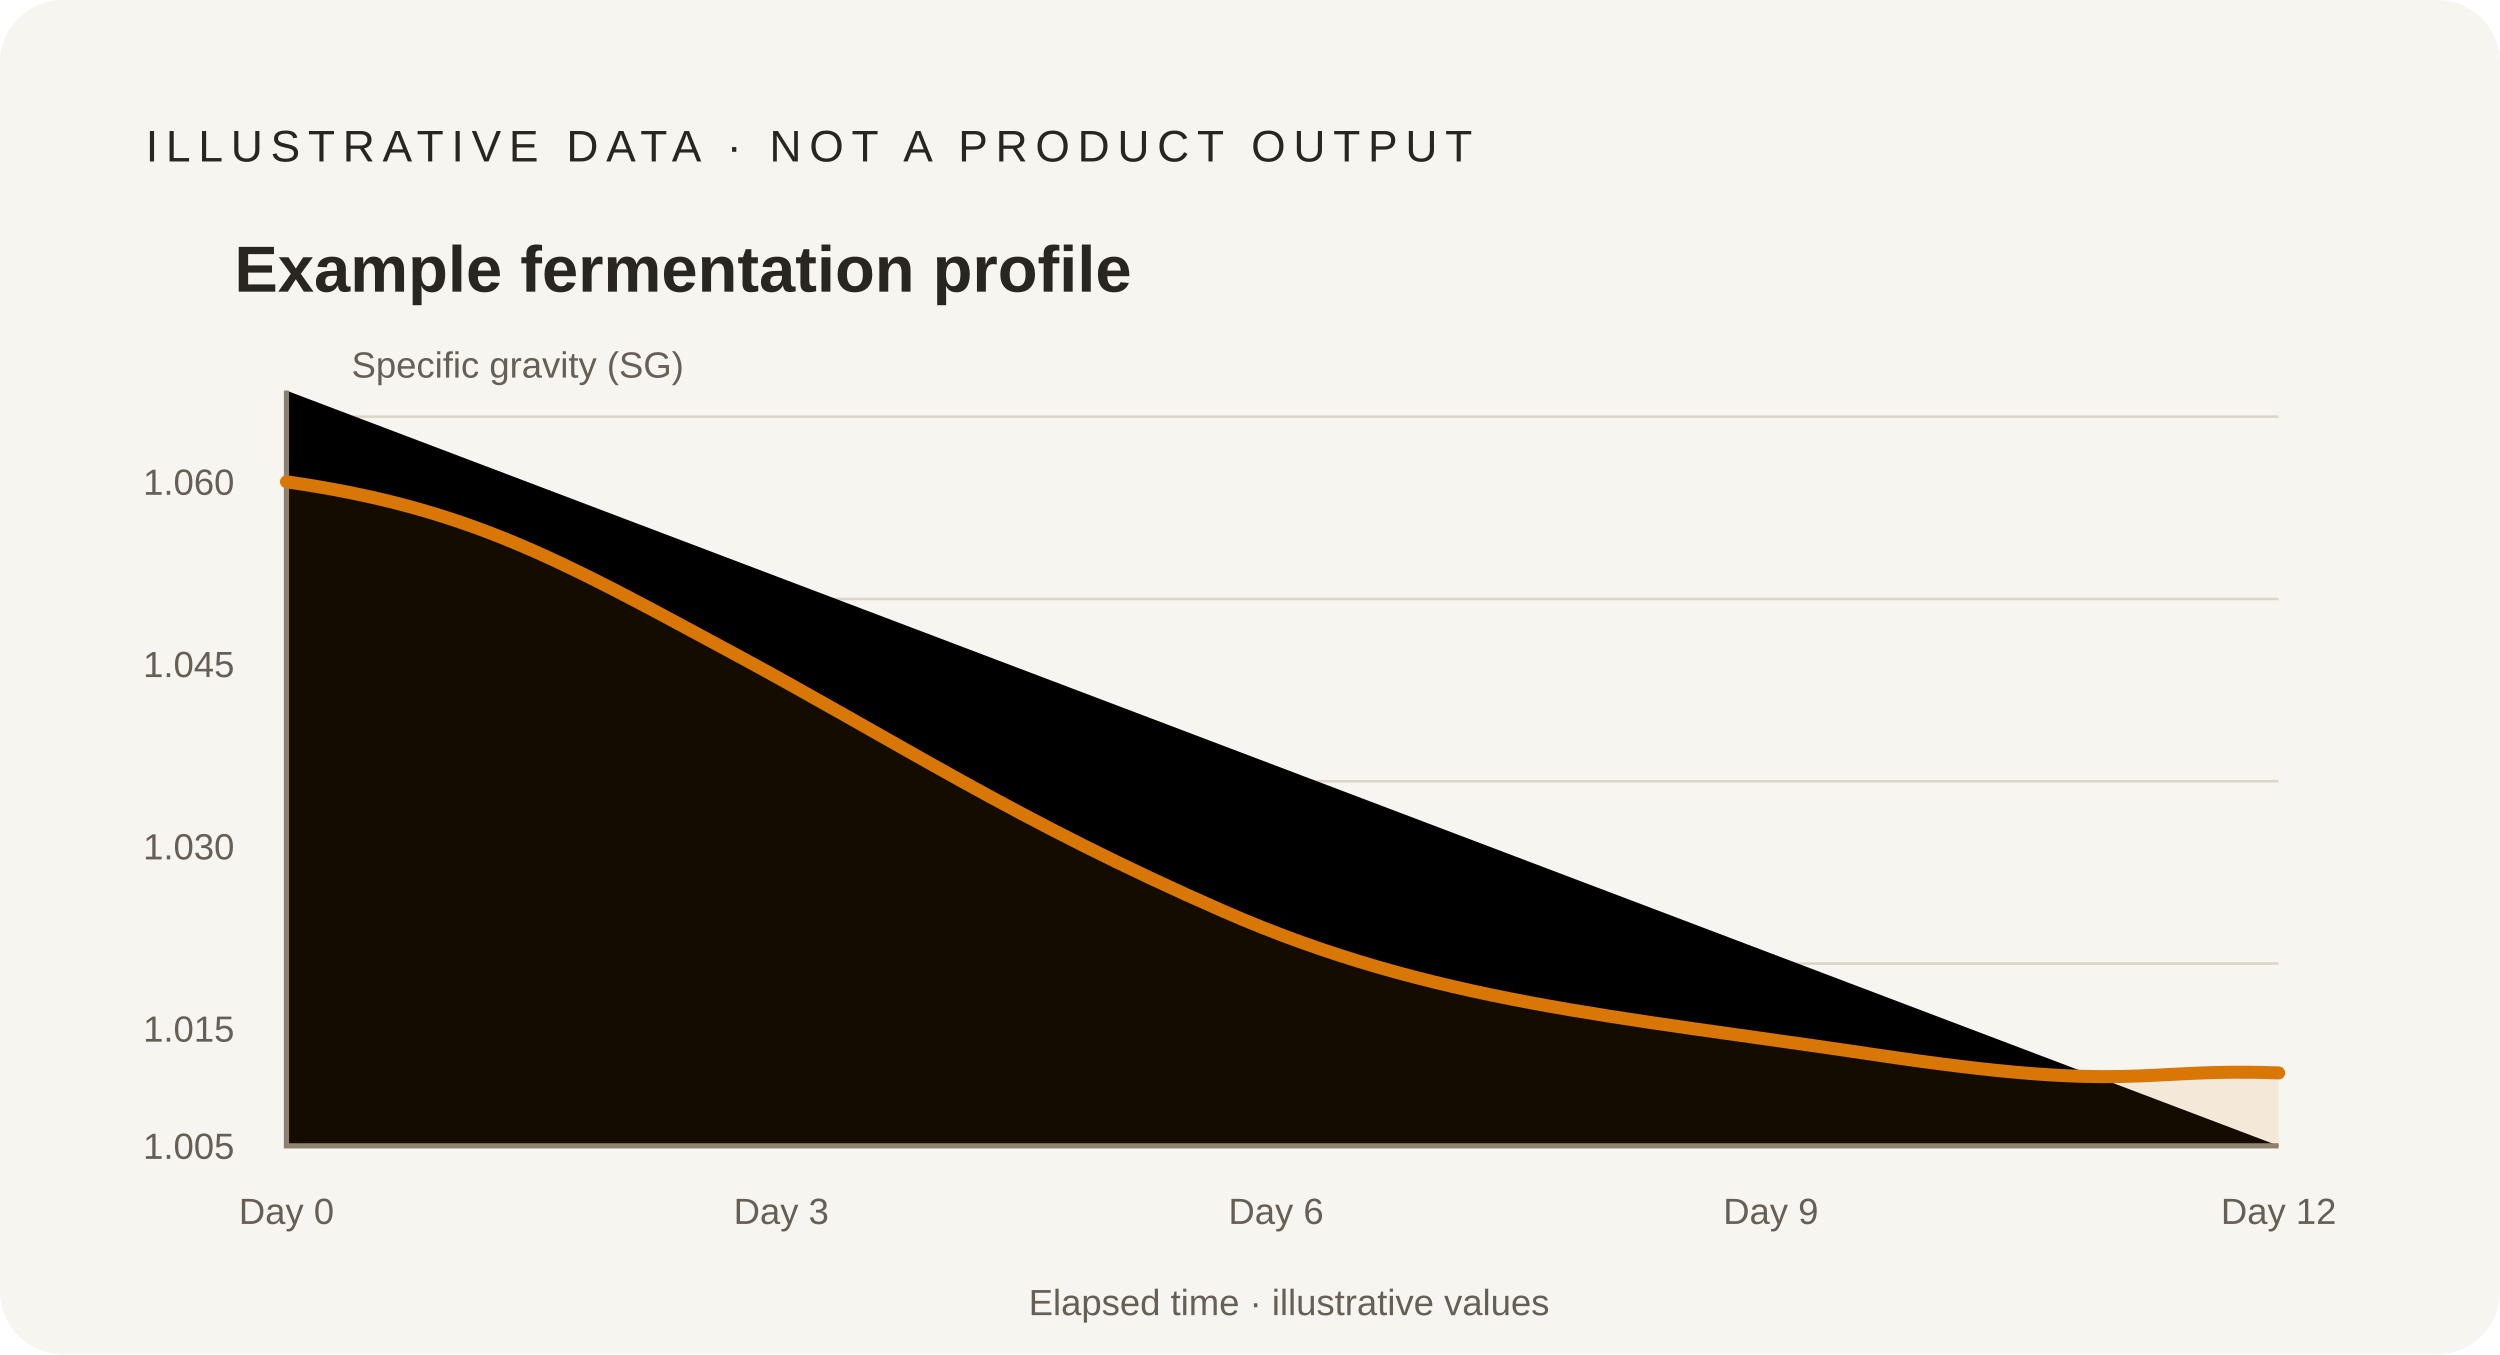
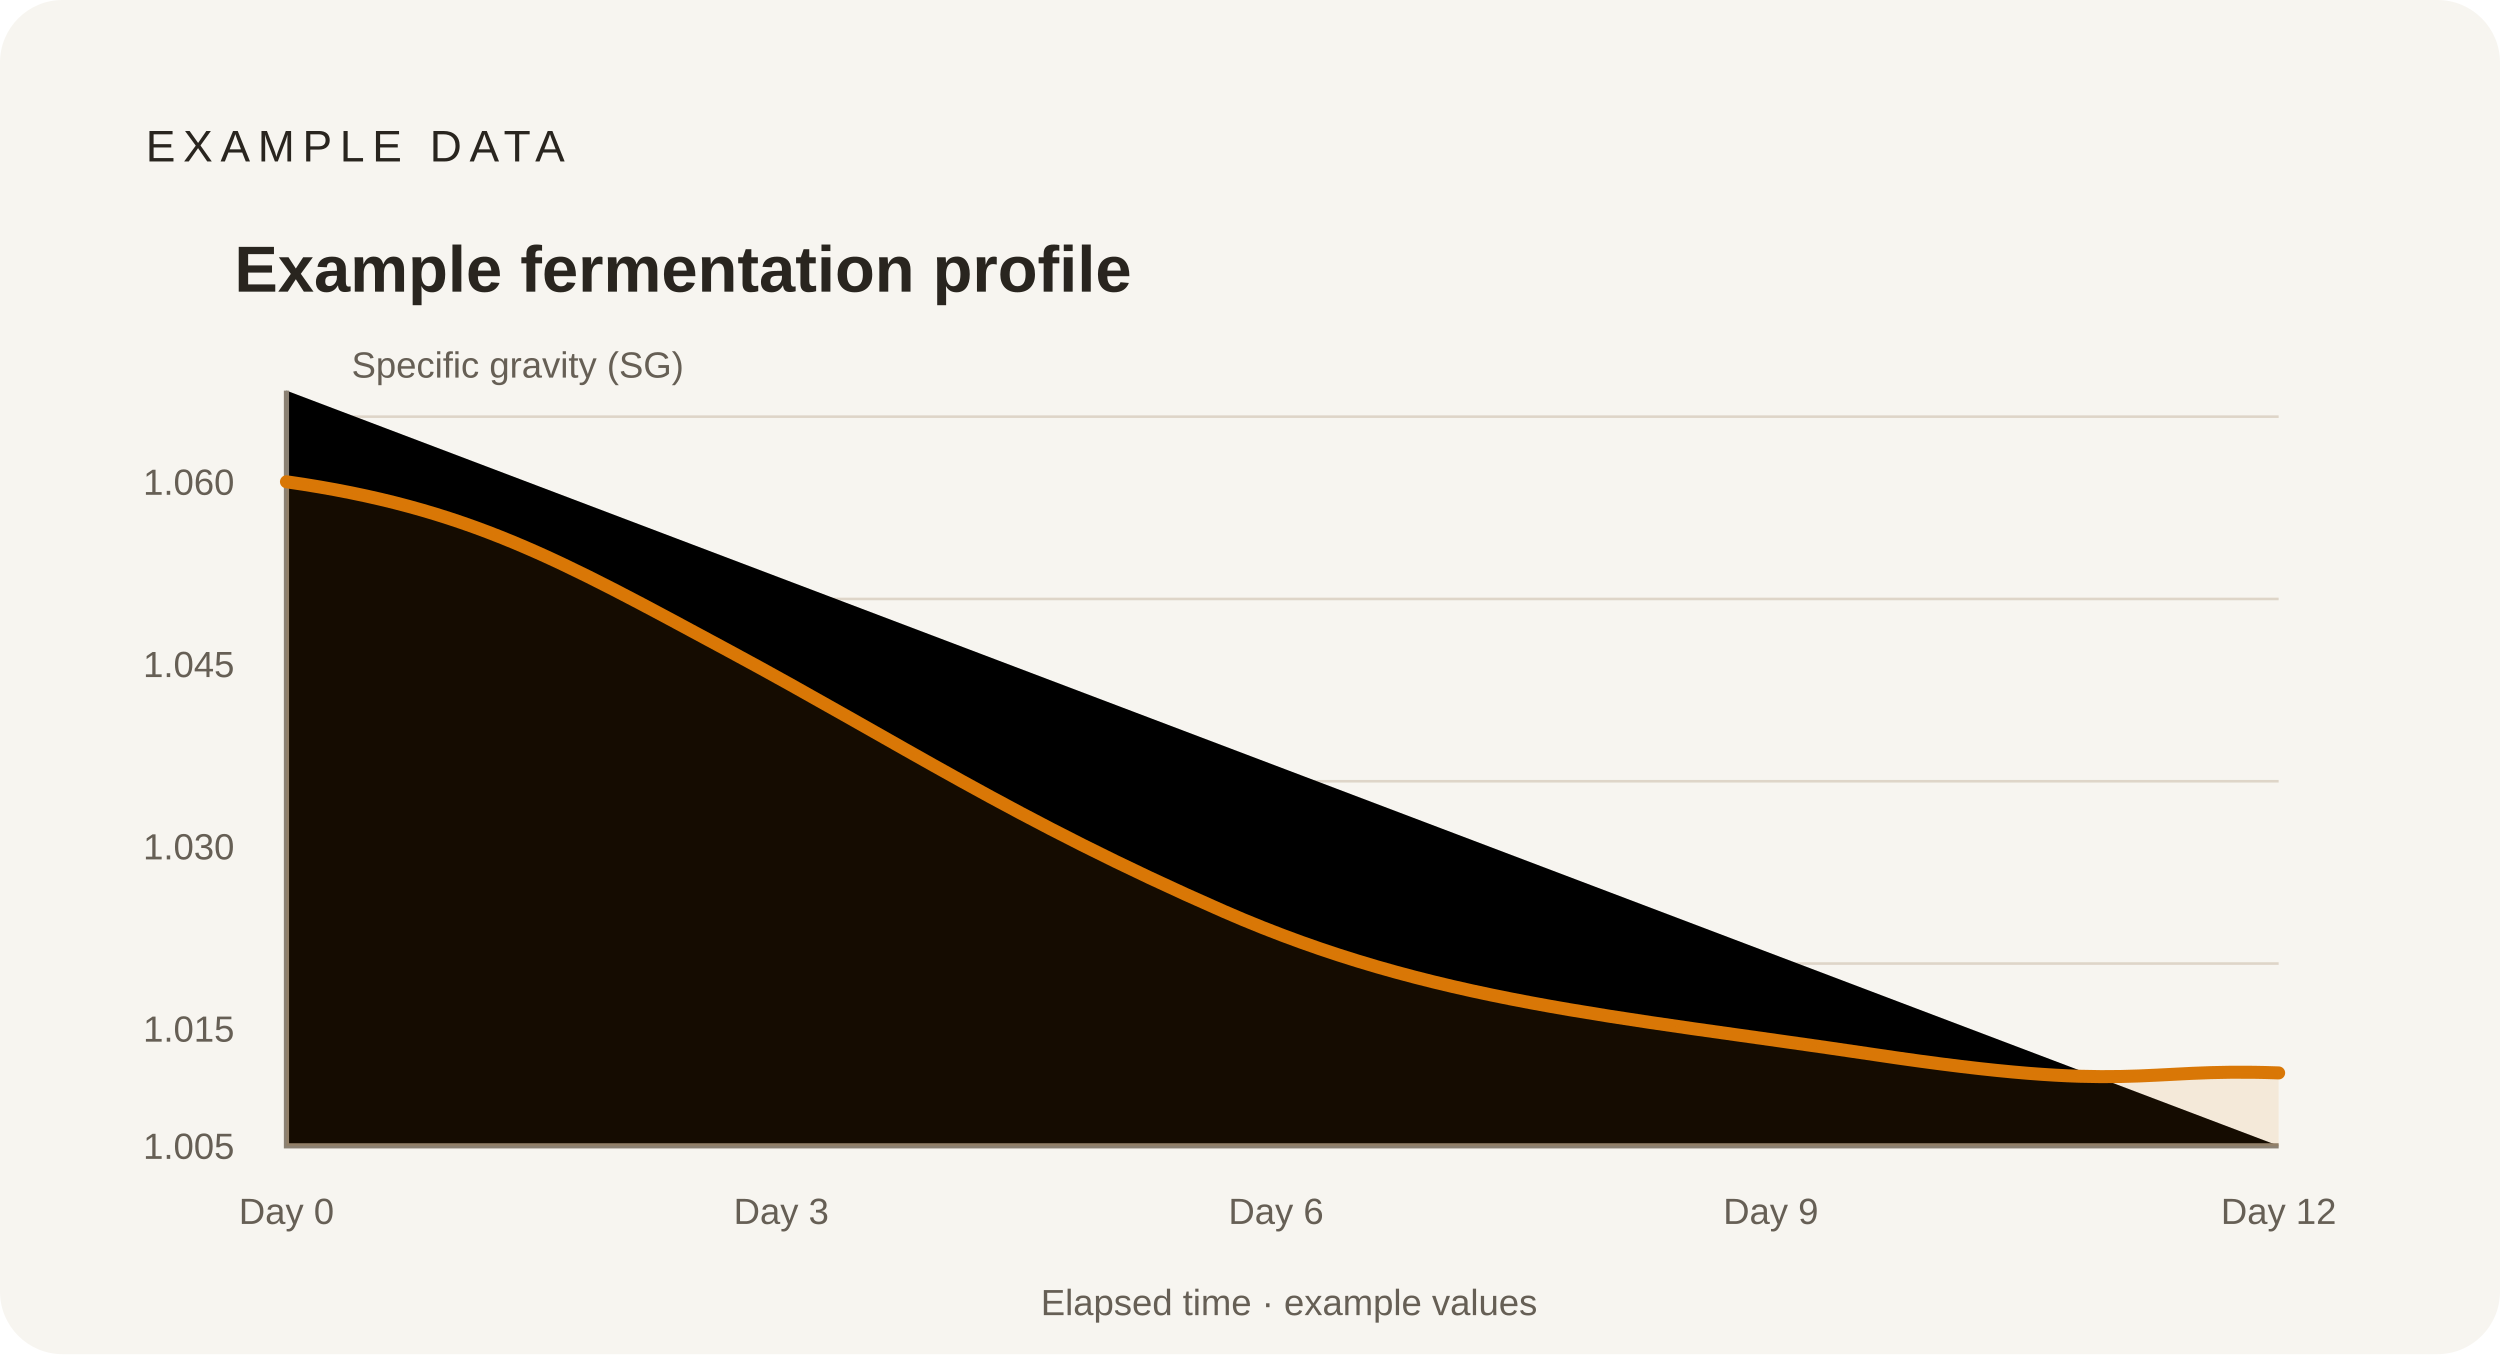
<svg xmlns="http://www.w3.org/2000/svg" viewBox="0 0 960 520" role="img" aria-labelledby="title desc">
  <rect width="960" height="520" rx="24" fill="#f7f5f0" />
-   <text x="56" y="62" fill="#29251f" font-family="Arial,sans-serif" font-size="17" letter-spacing="3">ILLUSTRATIVE DATA · NOT A PRODUCT OUTPUT</text>
+   <text x="56" y="62" fill="#29251f" font-family="Arial,sans-serif" font-size="17" letter-spacing="3">EXAMPLE DATA</text>
  <text x="90" y="112" fill="#29251f" font-family="Arial,sans-serif" font-size="25" font-weight="700">Example fermentation profile</text>
  <g stroke="#ded5c8" stroke-width="1">
    <path d="M110 160H875M110 230H875M110 300H875M110 370H875M110 440H875" />
  </g>
  <g stroke="#8b8173" stroke-width="2">
    <path d="M110 150V440H875" />
  </g>
  <path d="M110 185C180 195 215 215 280 250S390 315 470 350S620 390 720 405S820 410 875 412" fill="none" stroke="#d97706" stroke-width="5" stroke-linecap="round" />
  <path d="M110 185C180 195 215 215 280 250S390 315 470 350S620 390 720 405S820 410 875 412V440H110Z" fill="#d97706" opacity=".10" />
  <g fill="#665f55" font-family="Arial,sans-serif" font-size="14">
    <text x="110" y="470" text-anchor="middle">Day 0</text>
    <text x="300" y="470" text-anchor="middle">Day 3</text>
    <text x="490" y="470" text-anchor="middle">Day 6</text>
    <text x="680" y="470" text-anchor="middle">Day 9</text>
    <text x="875" y="470" text-anchor="middle">Day 12</text>
    <text x="90" y="190" text-anchor="end">1.060</text>
    <text x="90" y="260" text-anchor="end">1.045</text>
    <text x="90" y="330" text-anchor="end">1.030</text>
    <text x="90" y="400" text-anchor="end">1.015</text>
    <text x="90" y="445" text-anchor="end">1.005</text>
-     <text x="495" y="505" text-anchor="middle">Elapsed time · illustrative values</text>
+     <text x="495" y="505" text-anchor="middle">Elapsed time · example values</text>
    <text x="135" y="145">Specific gravity (SG)</text>
  </g>
</svg>
